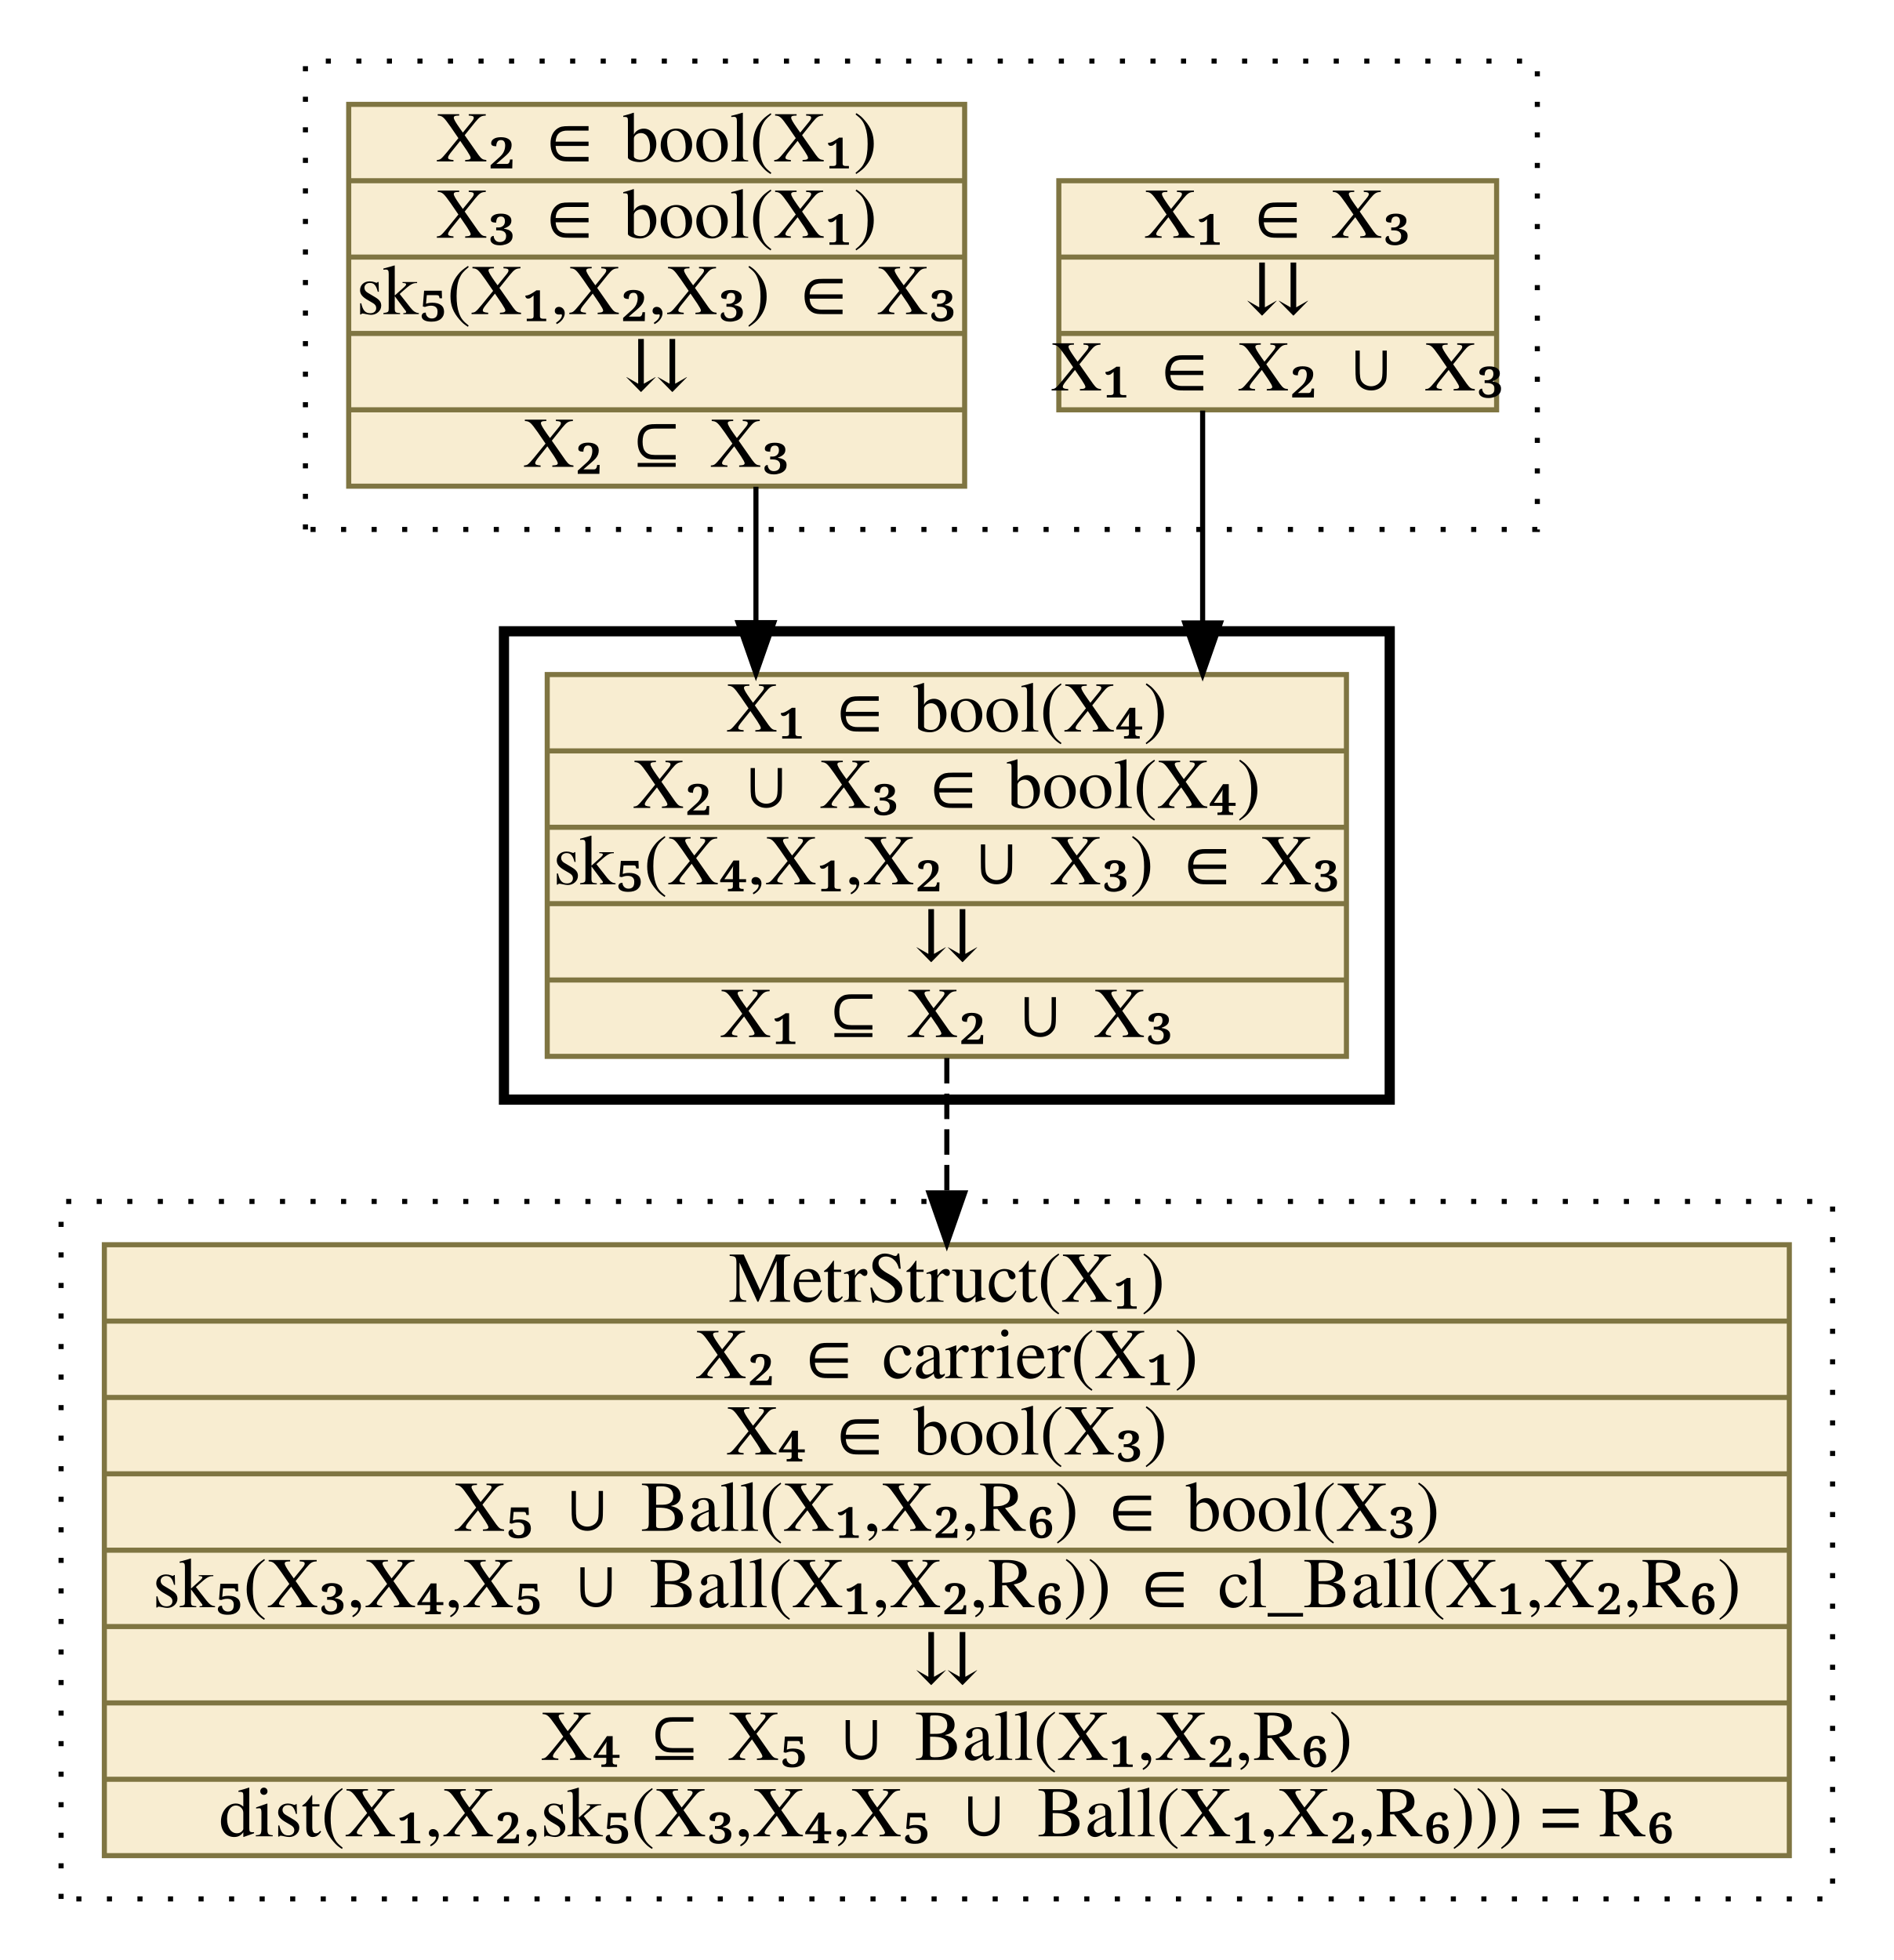
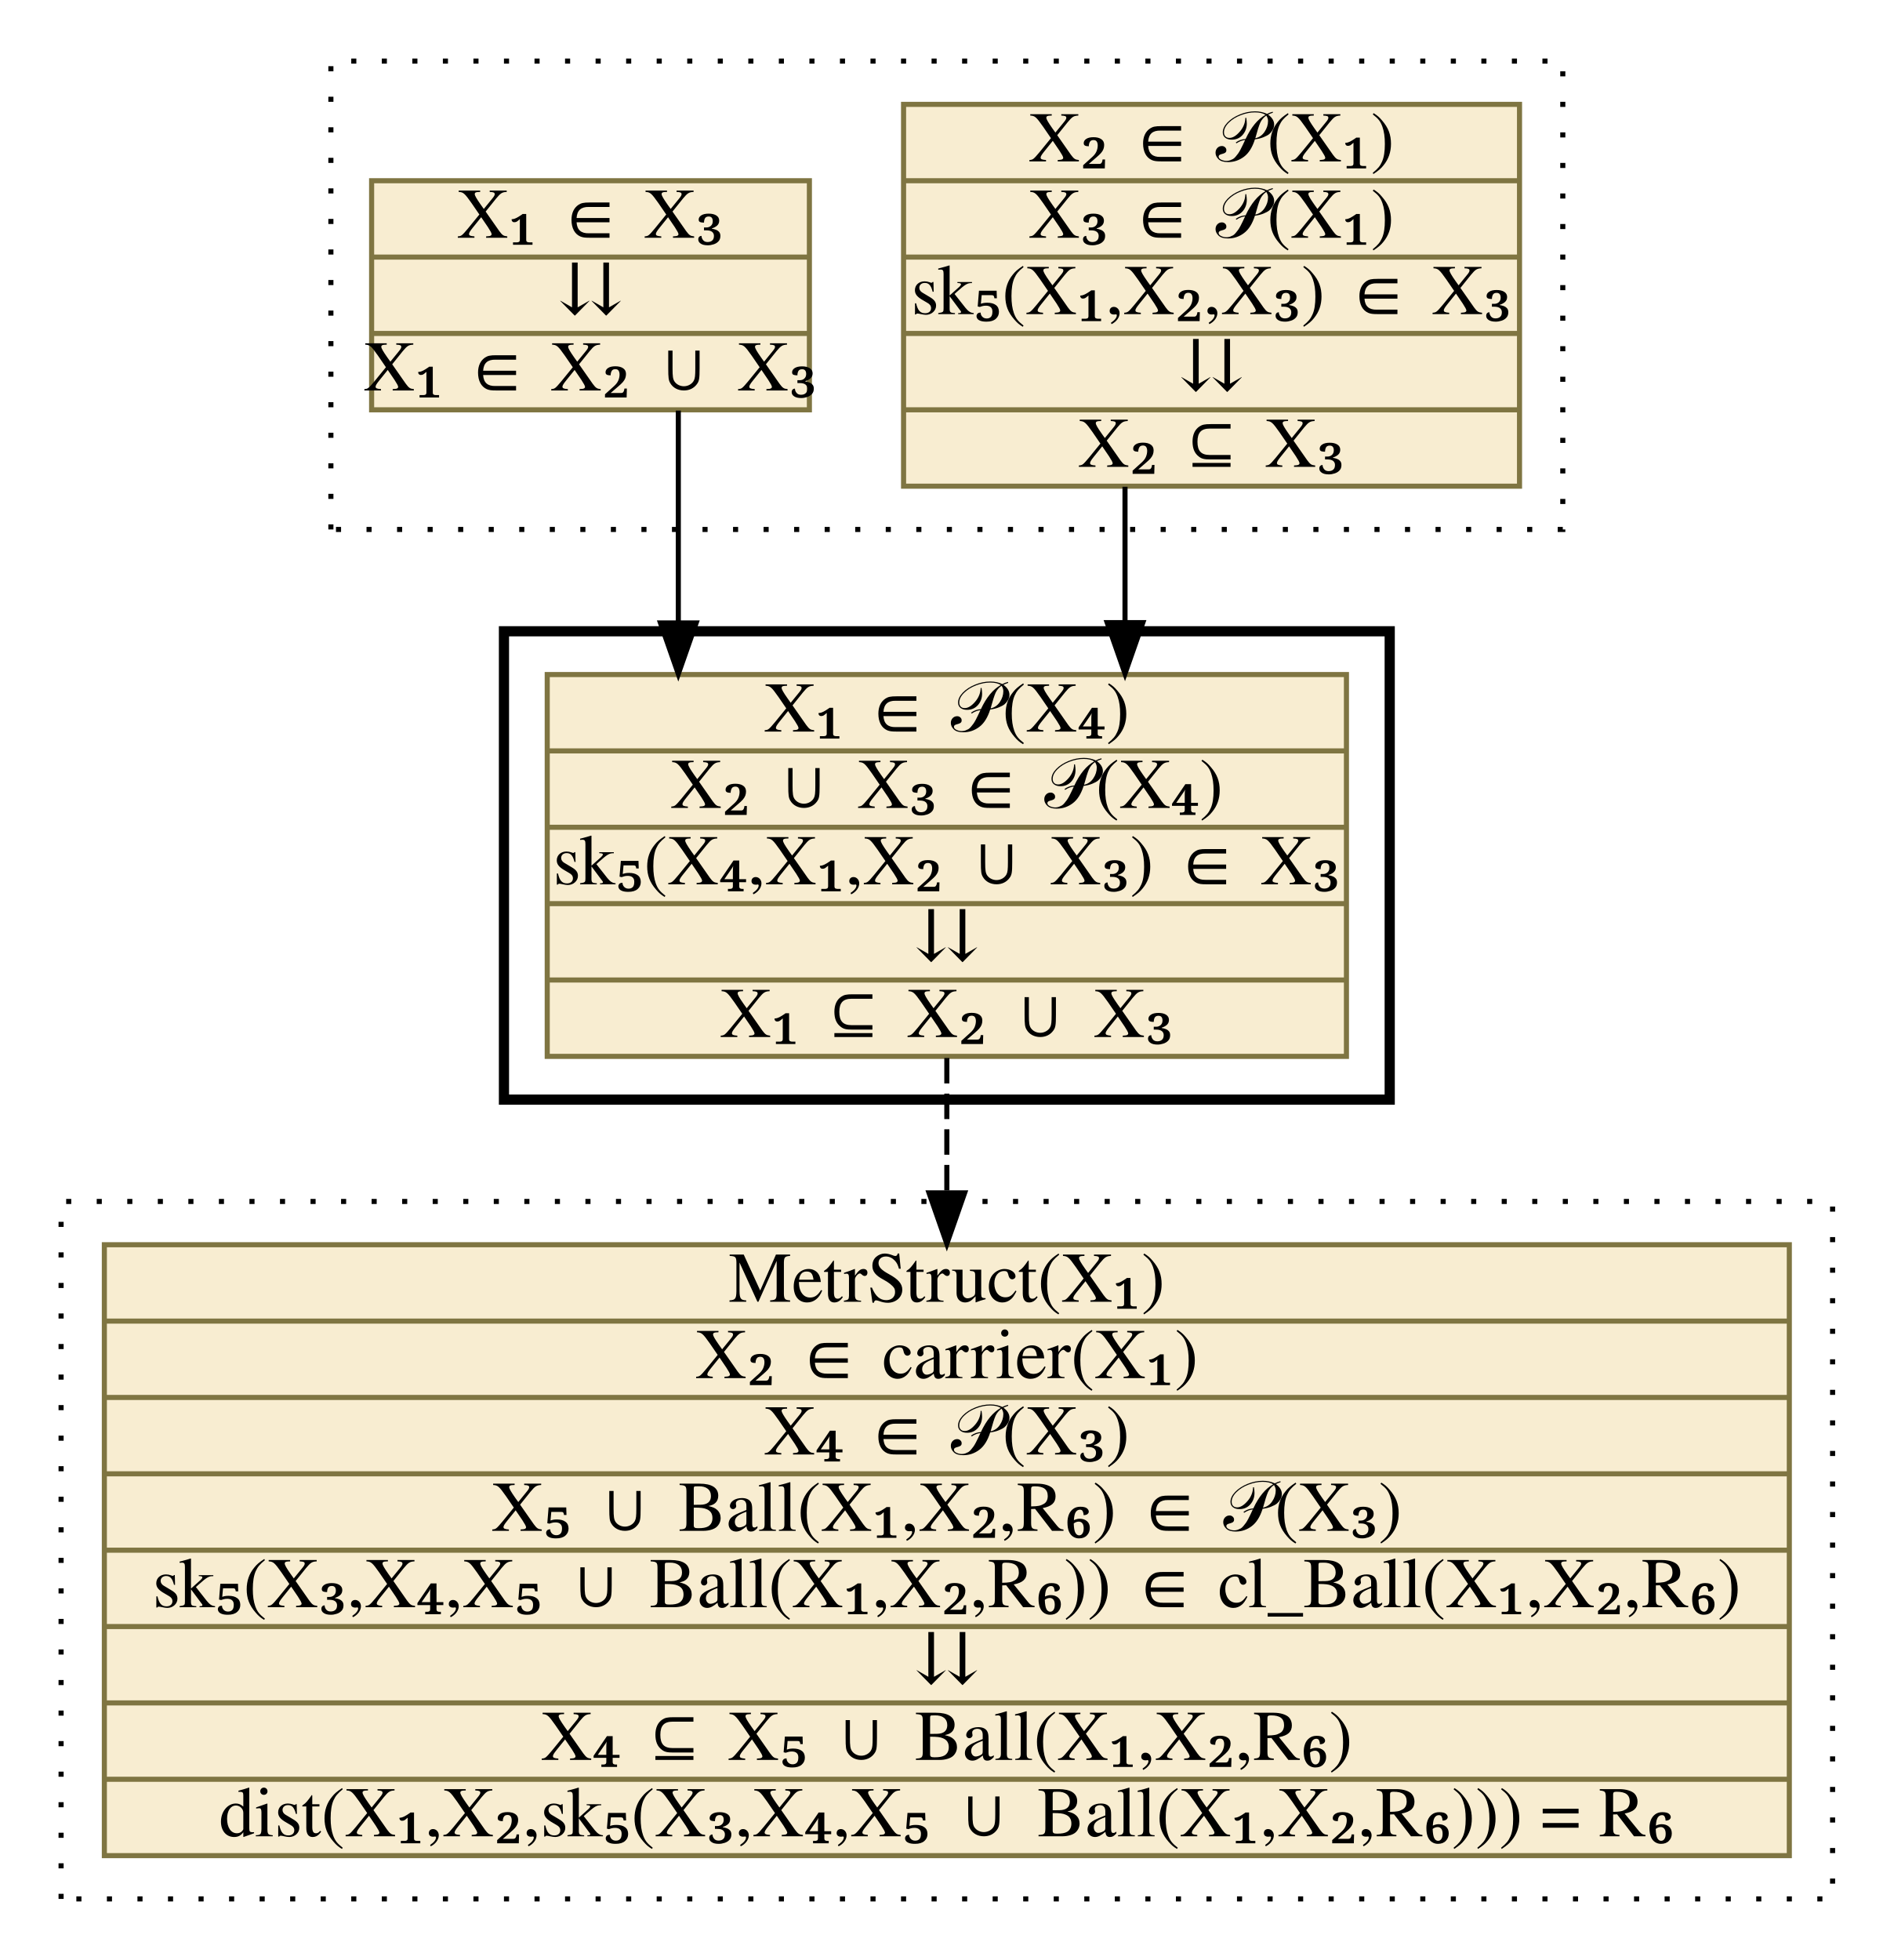
<svg xmlns="http://www.w3.org/2000/svg" xmlns:xlink="http://www.w3.org/1999/xlink" width="372pt" height="385pt" viewBox="0.00 0.00 372.00 385.00">
  <g id="graph0" class="graph" transform="scale(1 1) rotate(0) translate(4 381)">
    <g id="clust1" class="cluster">
-       <polygon fill="transparent" stroke="black" stroke-dasharray="1,5" points="56,-277 56,-369 298,-369 298,-277 56,-277" />
+       <polygon fill="transparent" stroke="black" stroke-dasharray="1,5" points="61,-277 61,-369 303,-369 303,-277 61,-277" />
    </g>
    <g id="clust2" class="cluster">
      <polygon fill="transparent" stroke="black" stroke-width="2" points="95,-165 95,-257 269,-257 269,-165 95,-165" />
    </g>
    <g id="clust3" class="cluster">
      <polygon fill="transparent" stroke="black" stroke-dasharray="1,5" points="8,-8 8,-145 356,-145 356,-8 8,-8" />
    </g>
    <g id="node1" class="node">
      <g id="a_node1">
-         <a xlink:href="c_0_49.html" xlink:title="{X₁ ∈ X₃|⇊|X₁ ∈ X₂ ∪ X₃}" target="_vizar">
-           <polygon fill="#f8edd1" stroke="#7f7542" points="204,-300.5 204,-345.5 290,-345.5 290,-300.5 204,-300.5" />
-           <text text-anchor="middle" x="247" y="-334.3" font-family="Times,serif" font-size="14.00">X₁ ∈ X₃</text>
-           <polyline fill="none" stroke="#7f7542" points="204,-330.5 290,-330.5 " />
-           <text text-anchor="middle" x="247" y="-319.3" font-family="Times,serif" font-size="14.00">⇊</text>
-           <polyline fill="none" stroke="#7f7542" points="204,-315.5 290,-315.5 " />
-           <text text-anchor="middle" x="247" y="-304.3" font-family="Times,serif" font-size="14.00">X₁ ∈ X₂ ∪ X₃</text>
+         <a xlink:href="c_0_48.html" xlink:title="{X₂ ∈ 𝒫(X₁)|X₃ ∈ 𝒫(X₁)|sk₅(X₁,X₂,X₃) ∈ X₃|⇊|X₂ ⊆ X₃}" target="_vizar">
+           <polygon fill="#f8edd1" stroke="#7f7542" points="173.5,-285.5 173.5,-360.5 294.5,-360.5 294.5,-285.5 173.5,-285.5" />
+           <text text-anchor="middle" x="234" y="-349.3" font-family="Times,serif" font-size="14.00">X₂ ∈ 𝒫(X₁)</text>
+           <polyline fill="none" stroke="#7f7542" points="173.5,-345.5 294.5,-345.5 " />
+           <text text-anchor="middle" x="234" y="-334.3" font-family="Times,serif" font-size="14.00">X₃ ∈ 𝒫(X₁)</text>
+           <polyline fill="none" stroke="#7f7542" points="173.5,-330.5 294.5,-330.5 " />
+           <text text-anchor="middle" x="234" y="-319.3" font-family="Times,serif" font-size="14.00">sk₅(X₁,X₂,X₃) ∈ X₃</text>
+           <polyline fill="none" stroke="#7f7542" points="173.5,-315.5 294.5,-315.5 " />
+           <text text-anchor="middle" x="234" y="-304.3" font-family="Times,serif" font-size="14.00">⇊</text>
+           <polyline fill="none" stroke="#7f7542" points="173.5,-300.5 294.5,-300.5 " />
+           <text text-anchor="middle" x="234" y="-289.3" font-family="Times,serif" font-size="14.00">X₂ ⊆ X₃</text>
        </a>
      </g>
    </g>
    <g id="node3" class="node">
      <g id="a_node3">
-         <a xlink:href="c_0_51.html" xlink:title="{X₁ ∈ bool(X₄)|X₂ ∪ X₃ ∈ bool(X₄)|sk₅(X₄,X₁,X₂ ∪ X₃) ∈ X₃|⇊|X₁ ⊆ X₂ ∪ X₃}" target="_vizar">
+         <a xlink:href="c_0_51.html" xlink:title="{X₁ ∈ 𝒫(X₄)|X₂ ∪ X₃ ∈ 𝒫(X₄)|sk₅(X₄,X₁,X₂ ∪ X₃) ∈ X₃|⇊|X₁ ⊆ X₂ ∪ X₃}" target="_vizar">
          <polygon fill="#f8edd1" stroke="#7f7542" points="103.5,-173.5 103.5,-248.5 260.5,-248.5 260.5,-173.5 103.5,-173.5" />
-           <text text-anchor="middle" x="182" y="-237.3" font-family="Times,serif" font-size="14.00">X₁ ∈ bool(X₄)</text>
+           <text text-anchor="middle" x="182" y="-237.3" font-family="Times,serif" font-size="14.00">X₁ ∈ 𝒫(X₄)</text>
          <polyline fill="none" stroke="#7f7542" points="103.5,-233.5 260.5,-233.5 " />
-           <text text-anchor="middle" x="182" y="-222.3" font-family="Times,serif" font-size="14.00">X₂ ∪ X₃ ∈ bool(X₄)</text>
+           <text text-anchor="middle" x="182" y="-222.3" font-family="Times,serif" font-size="14.00">X₂ ∪ X₃ ∈ 𝒫(X₄)</text>
          <polyline fill="none" stroke="#7f7542" points="103.5,-218.5 260.5,-218.5 " />
          <text text-anchor="middle" x="182" y="-207.3" font-family="Times,serif" font-size="14.00">sk₅(X₄,X₁,X₂ ∪ X₃) ∈ X₃</text>
          <polyline fill="none" stroke="#7f7542" points="103.5,-203.5 260.5,-203.5 " />
          <text text-anchor="middle" x="182" y="-192.3" font-family="Times,serif" font-size="14.00">⇊</text>
          <polyline fill="none" stroke="#7f7542" points="103.5,-188.5 260.5,-188.5 " />
          <text text-anchor="middle" x="182" y="-177.3" font-family="Times,serif" font-size="14.00">X₁ ⊆ X₂ ∪ X₃</text>
        </a>
      </g>
    </g>
    <g id="edge1" class="edge">
-       <path fill="none" stroke="black" d="M232.25,-300.34C232.25,-300.34 232.25,-258.63 232.25,-258.63" />
-       <polygon fill="black" stroke="black" points="235.75,-258.63 232.25,-248.63 228.75,-258.63 235.75,-258.63" />
+       <path fill="none" stroke="black" d="M217,-285.39C217,-285.39 217,-258.7 217,-258.7" />
+       <polygon fill="black" stroke="black" points="220.5,-258.7 217,-248.7 213.5,-258.7 220.5,-258.7" />
    </g>
    <g id="node2" class="node">
      <g id="a_node2">
-         <a xlink:href="c_0_48.html" xlink:title="{X₂ ∈ bool(X₁)|X₃ ∈ bool(X₁)|sk₅(X₁,X₂,X₃) ∈ X₃|⇊|X₂ ⊆ X₃}" target="_vizar">
-           <polygon fill="#f8edd1" stroke="#7f7542" points="64.5,-285.5 64.5,-360.5 185.5,-360.5 185.5,-285.5 64.5,-285.5" />
-           <text text-anchor="middle" x="125" y="-349.3" font-family="Times,serif" font-size="14.00">X₂ ∈ bool(X₁)</text>
-           <polyline fill="none" stroke="#7f7542" points="64.5,-345.5 185.5,-345.5 " />
-           <text text-anchor="middle" x="125" y="-334.3" font-family="Times,serif" font-size="14.00">X₃ ∈ bool(X₁)</text>
-           <polyline fill="none" stroke="#7f7542" points="64.5,-330.5 185.5,-330.5 " />
-           <text text-anchor="middle" x="125" y="-319.3" font-family="Times,serif" font-size="14.00">sk₅(X₁,X₂,X₃) ∈ X₃</text>
-           <polyline fill="none" stroke="#7f7542" points="64.5,-315.5 185.5,-315.5 " />
-           <text text-anchor="middle" x="125" y="-304.3" font-family="Times,serif" font-size="14.00">⇊</text>
-           <polyline fill="none" stroke="#7f7542" points="64.5,-300.5 185.5,-300.5 " />
-           <text text-anchor="middle" x="125" y="-289.3" font-family="Times,serif" font-size="14.00">X₂ ⊆ X₃</text>
+         <a xlink:href="c_0_49.html" xlink:title="{X₁ ∈ X₃|⇊|X₁ ∈ X₂ ∪ X₃}" target="_vizar">
+           <polygon fill="#f8edd1" stroke="#7f7542" points="69,-300.5 69,-345.5 155,-345.5 155,-300.5 69,-300.5" />
+           <text text-anchor="middle" x="112" y="-334.3" font-family="Times,serif" font-size="14.00">X₁ ∈ X₃</text>
+           <polyline fill="none" stroke="#7f7542" points="69,-330.5 155,-330.5 " />
+           <text text-anchor="middle" x="112" y="-319.3" font-family="Times,serif" font-size="14.00">⇊</text>
+           <polyline fill="none" stroke="#7f7542" points="69,-315.5 155,-315.5 " />
+           <text text-anchor="middle" x="112" y="-304.3" font-family="Times,serif" font-size="14.00">X₁ ∈ X₂ ∪ X₃</text>
        </a>
      </g>
    </g>
    <g id="edge2" class="edge">
-       <path fill="none" stroke="black" d="M144.5,-285.39C144.5,-285.39 144.5,-258.7 144.5,-258.7" />
-       <polygon fill="black" stroke="black" points="148,-258.7 144.5,-248.7 141,-258.7 148,-258.7" />
+       <path fill="none" stroke="black" d="M129.25,-300.34C129.25,-300.34 129.25,-258.63 129.25,-258.63" />
+       <polygon fill="black" stroke="black" points="132.75,-258.63 129.25,-248.63 125.75,-258.63 132.75,-258.63" />
    </g>
    <g id="node4" class="node">
      <g id="a_node4">
-         <a xlink:href="c_0_53.html" xlink:title="{MetrStruct(X₁)|X₂ ∈ carrier(X₁)|X₄ ∈ bool(X₃)|X₅ ∪ Ball(X₁,X₂,R₆) ∈ bool(X₃)|sk₅(X₃,X₄,X₅ ∪ Ball(X₁,X₂,R₆)) ∈ cl_Ball(X₁,X₂,R₆)|⇊|X₄ ⊆ X₅ ∪ Ball(X₁,X₂,R₆)|dist(X₁,X₂,sk₅(X₃,X₄,X₅ ∪ Ball(X₁,X₂,R₆))) = R₆}" target="_vizar">
+         <a xlink:href="c_0_53.html" xlink:title="{MetrStruct(X₁)|X₂ ∈ carrier(X₁)|X₄ ∈ 𝒫(X₃)|X₅ ∪ Ball(X₁,X₂,R₆) ∈ 𝒫(X₃)|sk₅(X₃,X₄,X₅ ∪ Ball(X₁,X₂,R₆)) ∈ cl_Ball(X₁,X₂,R₆)|⇊|X₄ ⊆ X₅ ∪ Ball(X₁,X₂,R₆)|dist(X₁,X₂,sk₅(X₃,X₄,X₅ ∪ Ball(X₁,X₂,R₆))) = R₆}" target="_vizar">
          <polygon fill="#f8edd1" stroke="#7f7542" points="16.5,-16.5 16.5,-136.5 347.5,-136.5 347.5,-16.5 16.5,-16.5" />
          <text text-anchor="middle" x="182" y="-125.3" font-family="Times,serif" font-size="14.00">MetrStruct(X₁)</text>
          <polyline fill="none" stroke="#7f7542" points="16.5,-121.5 347.5,-121.5 " />
          <text text-anchor="middle" x="182" y="-110.3" font-family="Times,serif" font-size="14.00">X₂ ∈ carrier(X₁)</text>
          <polyline fill="none" stroke="#7f7542" points="16.5,-106.5 347.5,-106.5 " />
-           <text text-anchor="middle" x="182" y="-95.3" font-family="Times,serif" font-size="14.00">X₄ ∈ bool(X₃)</text>
+           <text text-anchor="middle" x="182" y="-95.3" font-family="Times,serif" font-size="14.00">X₄ ∈ 𝒫(X₃)</text>
          <polyline fill="none" stroke="#7f7542" points="16.5,-91.5 347.5,-91.5 " />
-           <text text-anchor="middle" x="182" y="-80.3" font-family="Times,serif" font-size="14.00">X₅ ∪ Ball(X₁,X₂,R₆) ∈ bool(X₃)</text>
+           <text text-anchor="middle" x="182" y="-80.3" font-family="Times,serif" font-size="14.00">X₅ ∪ Ball(X₁,X₂,R₆) ∈ 𝒫(X₃)</text>
          <polyline fill="none" stroke="#7f7542" points="16.5,-76.5 347.5,-76.5 " />
          <text text-anchor="middle" x="182" y="-65.3" font-family="Times,serif" font-size="14.00">sk₅(X₃,X₄,X₅ ∪ Ball(X₁,X₂,R₆)) ∈ cl_Ball(X₁,X₂,R₆)</text>
          <polyline fill="none" stroke="#7f7542" points="16.5,-61.5 347.5,-61.5 " />
          <text text-anchor="middle" x="182" y="-50.3" font-family="Times,serif" font-size="14.00">⇊</text>
          <polyline fill="none" stroke="#7f7542" points="16.5,-46.5 347.5,-46.5 " />
          <text text-anchor="middle" x="182" y="-35.3" font-family="Times,serif" font-size="14.00">X₄ ⊆ X₅ ∪ Ball(X₁,X₂,R₆)</text>
          <polyline fill="none" stroke="#7f7542" points="16.5,-31.5 347.5,-31.5 " />
          <text text-anchor="middle" x="182" y="-20.3" font-family="Times,serif" font-size="14.00">dist(X₁,X₂,sk₅(X₃,X₄,X₅ ∪ Ball(X₁,X₂,R₆))) = R₆</text>
        </a>
      </g>
    </g>
    <g id="edge3" class="edge">
      <path fill="none" stroke="black" stroke-dasharray="5,2" d="M182,-173.18C182,-173.18 182,-146.69 182,-146.69" />
      <polygon fill="black" stroke="black" points="185.5,-146.69 182,-136.69 178.5,-146.69 185.5,-146.69" />
    </g>
  </g>
</svg>
